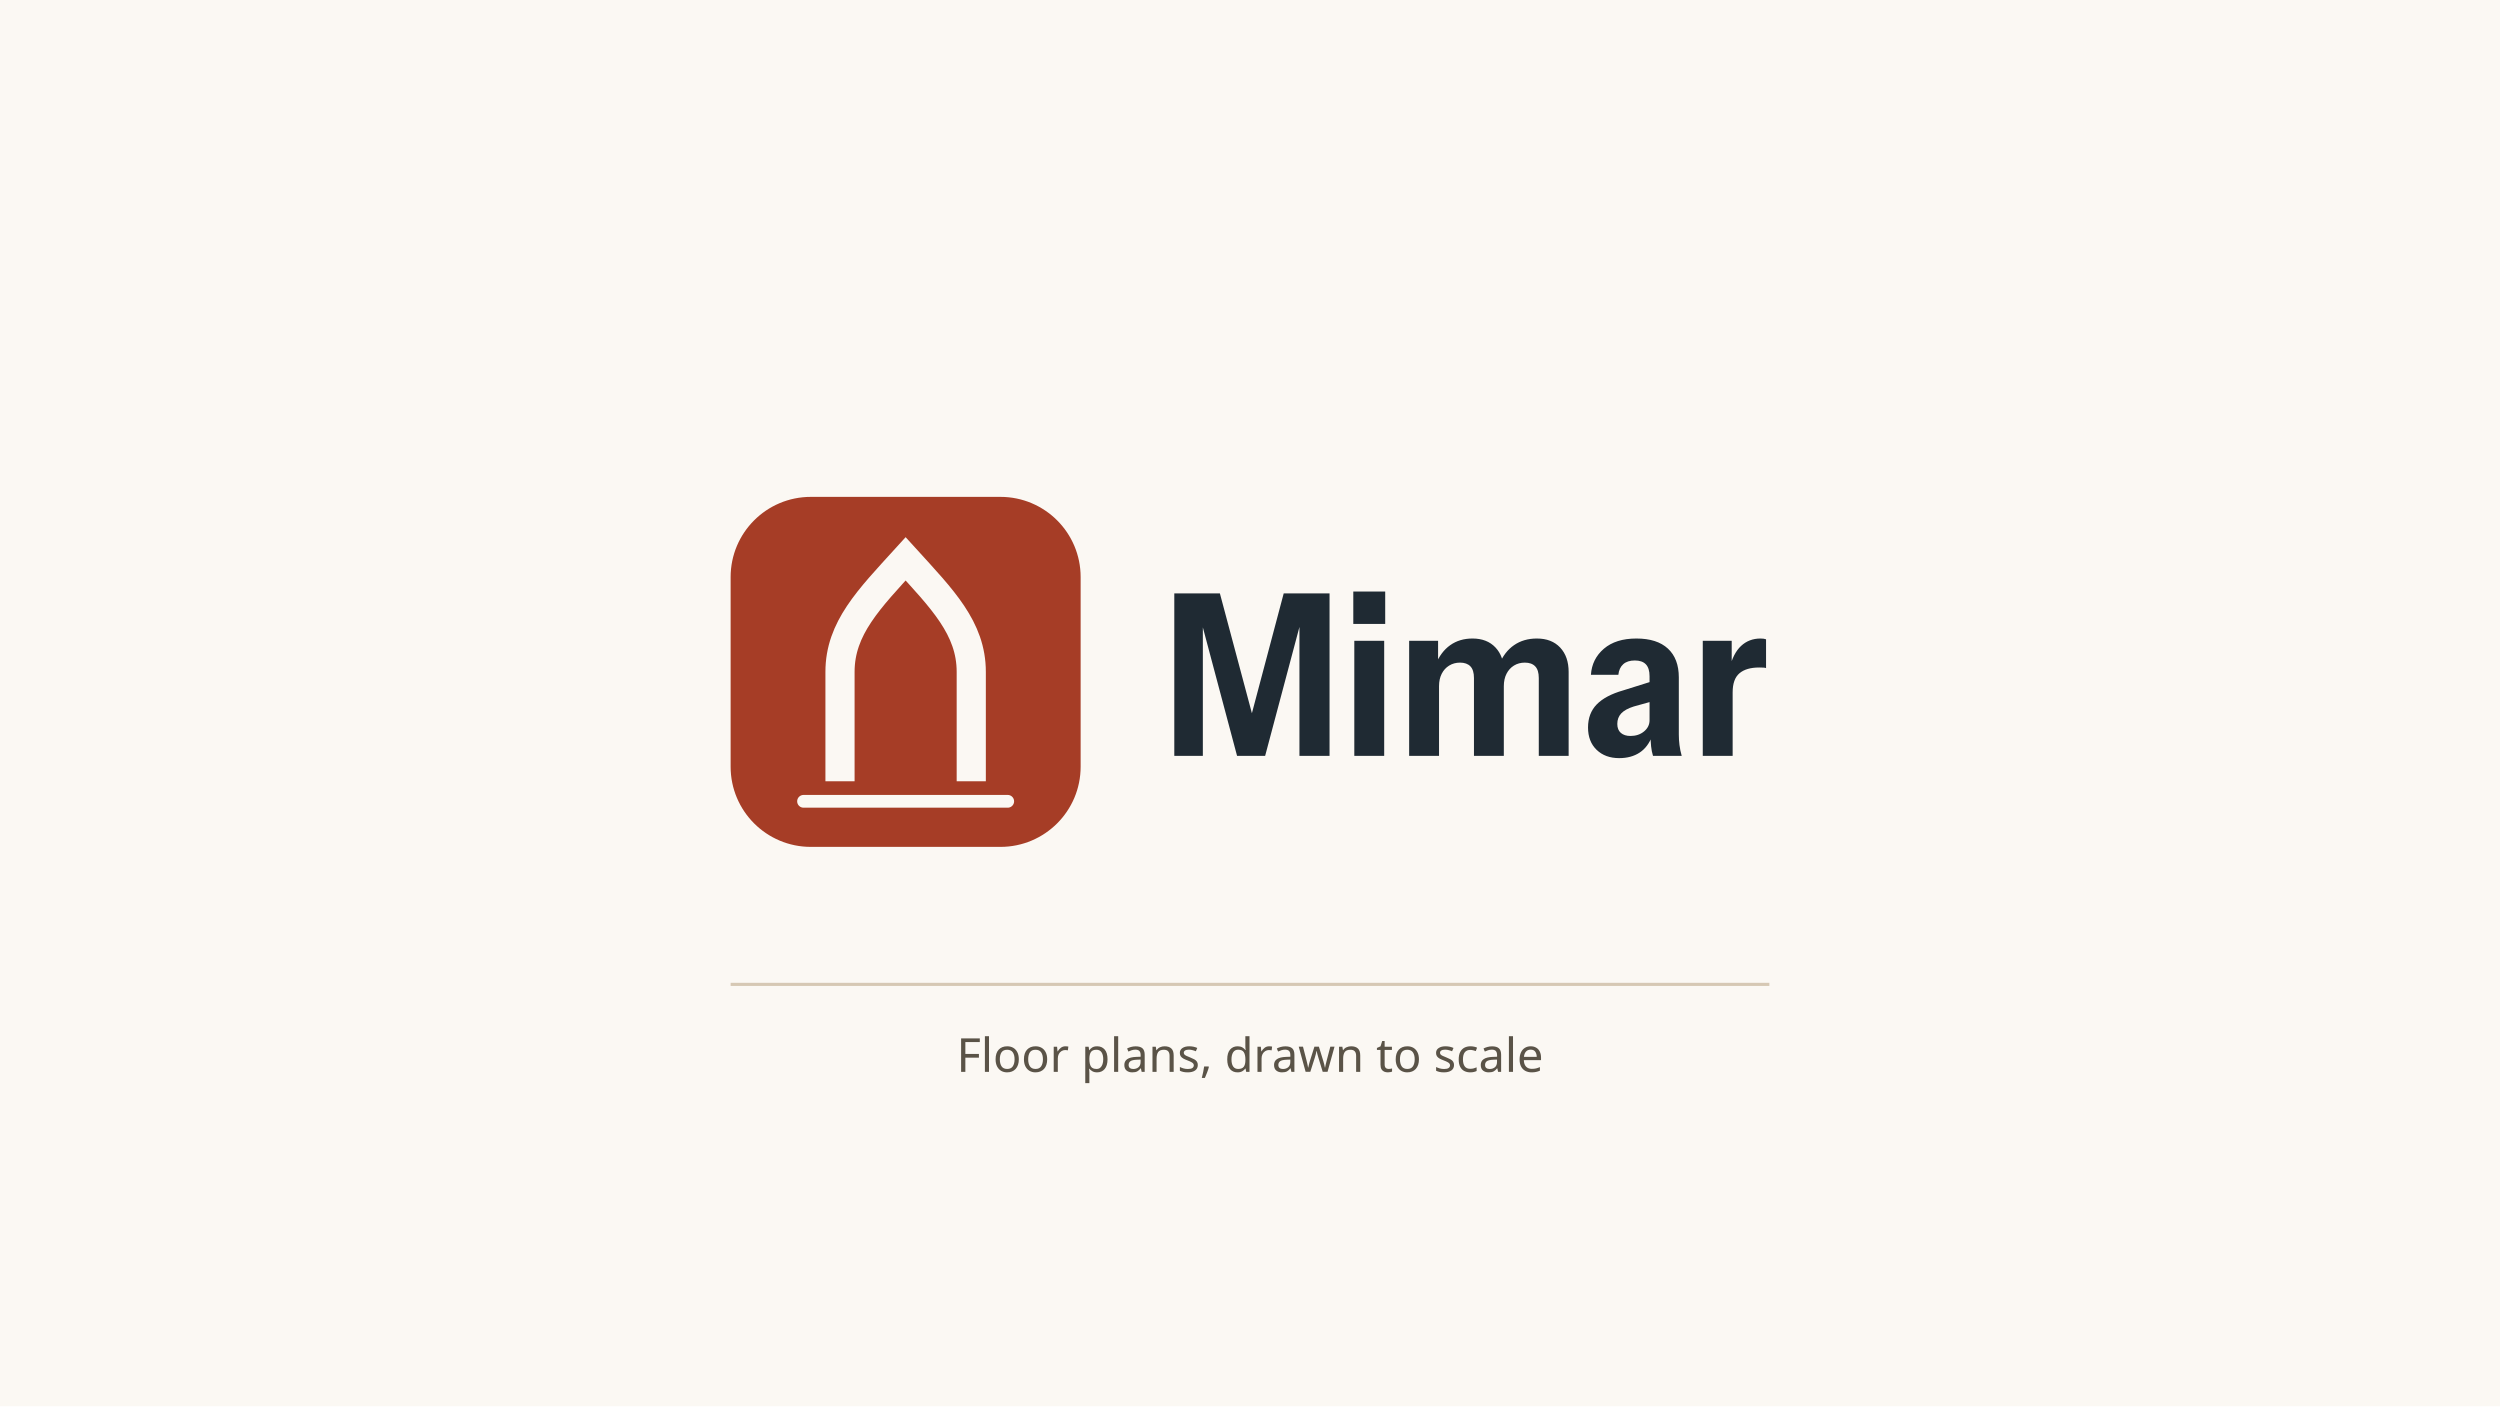
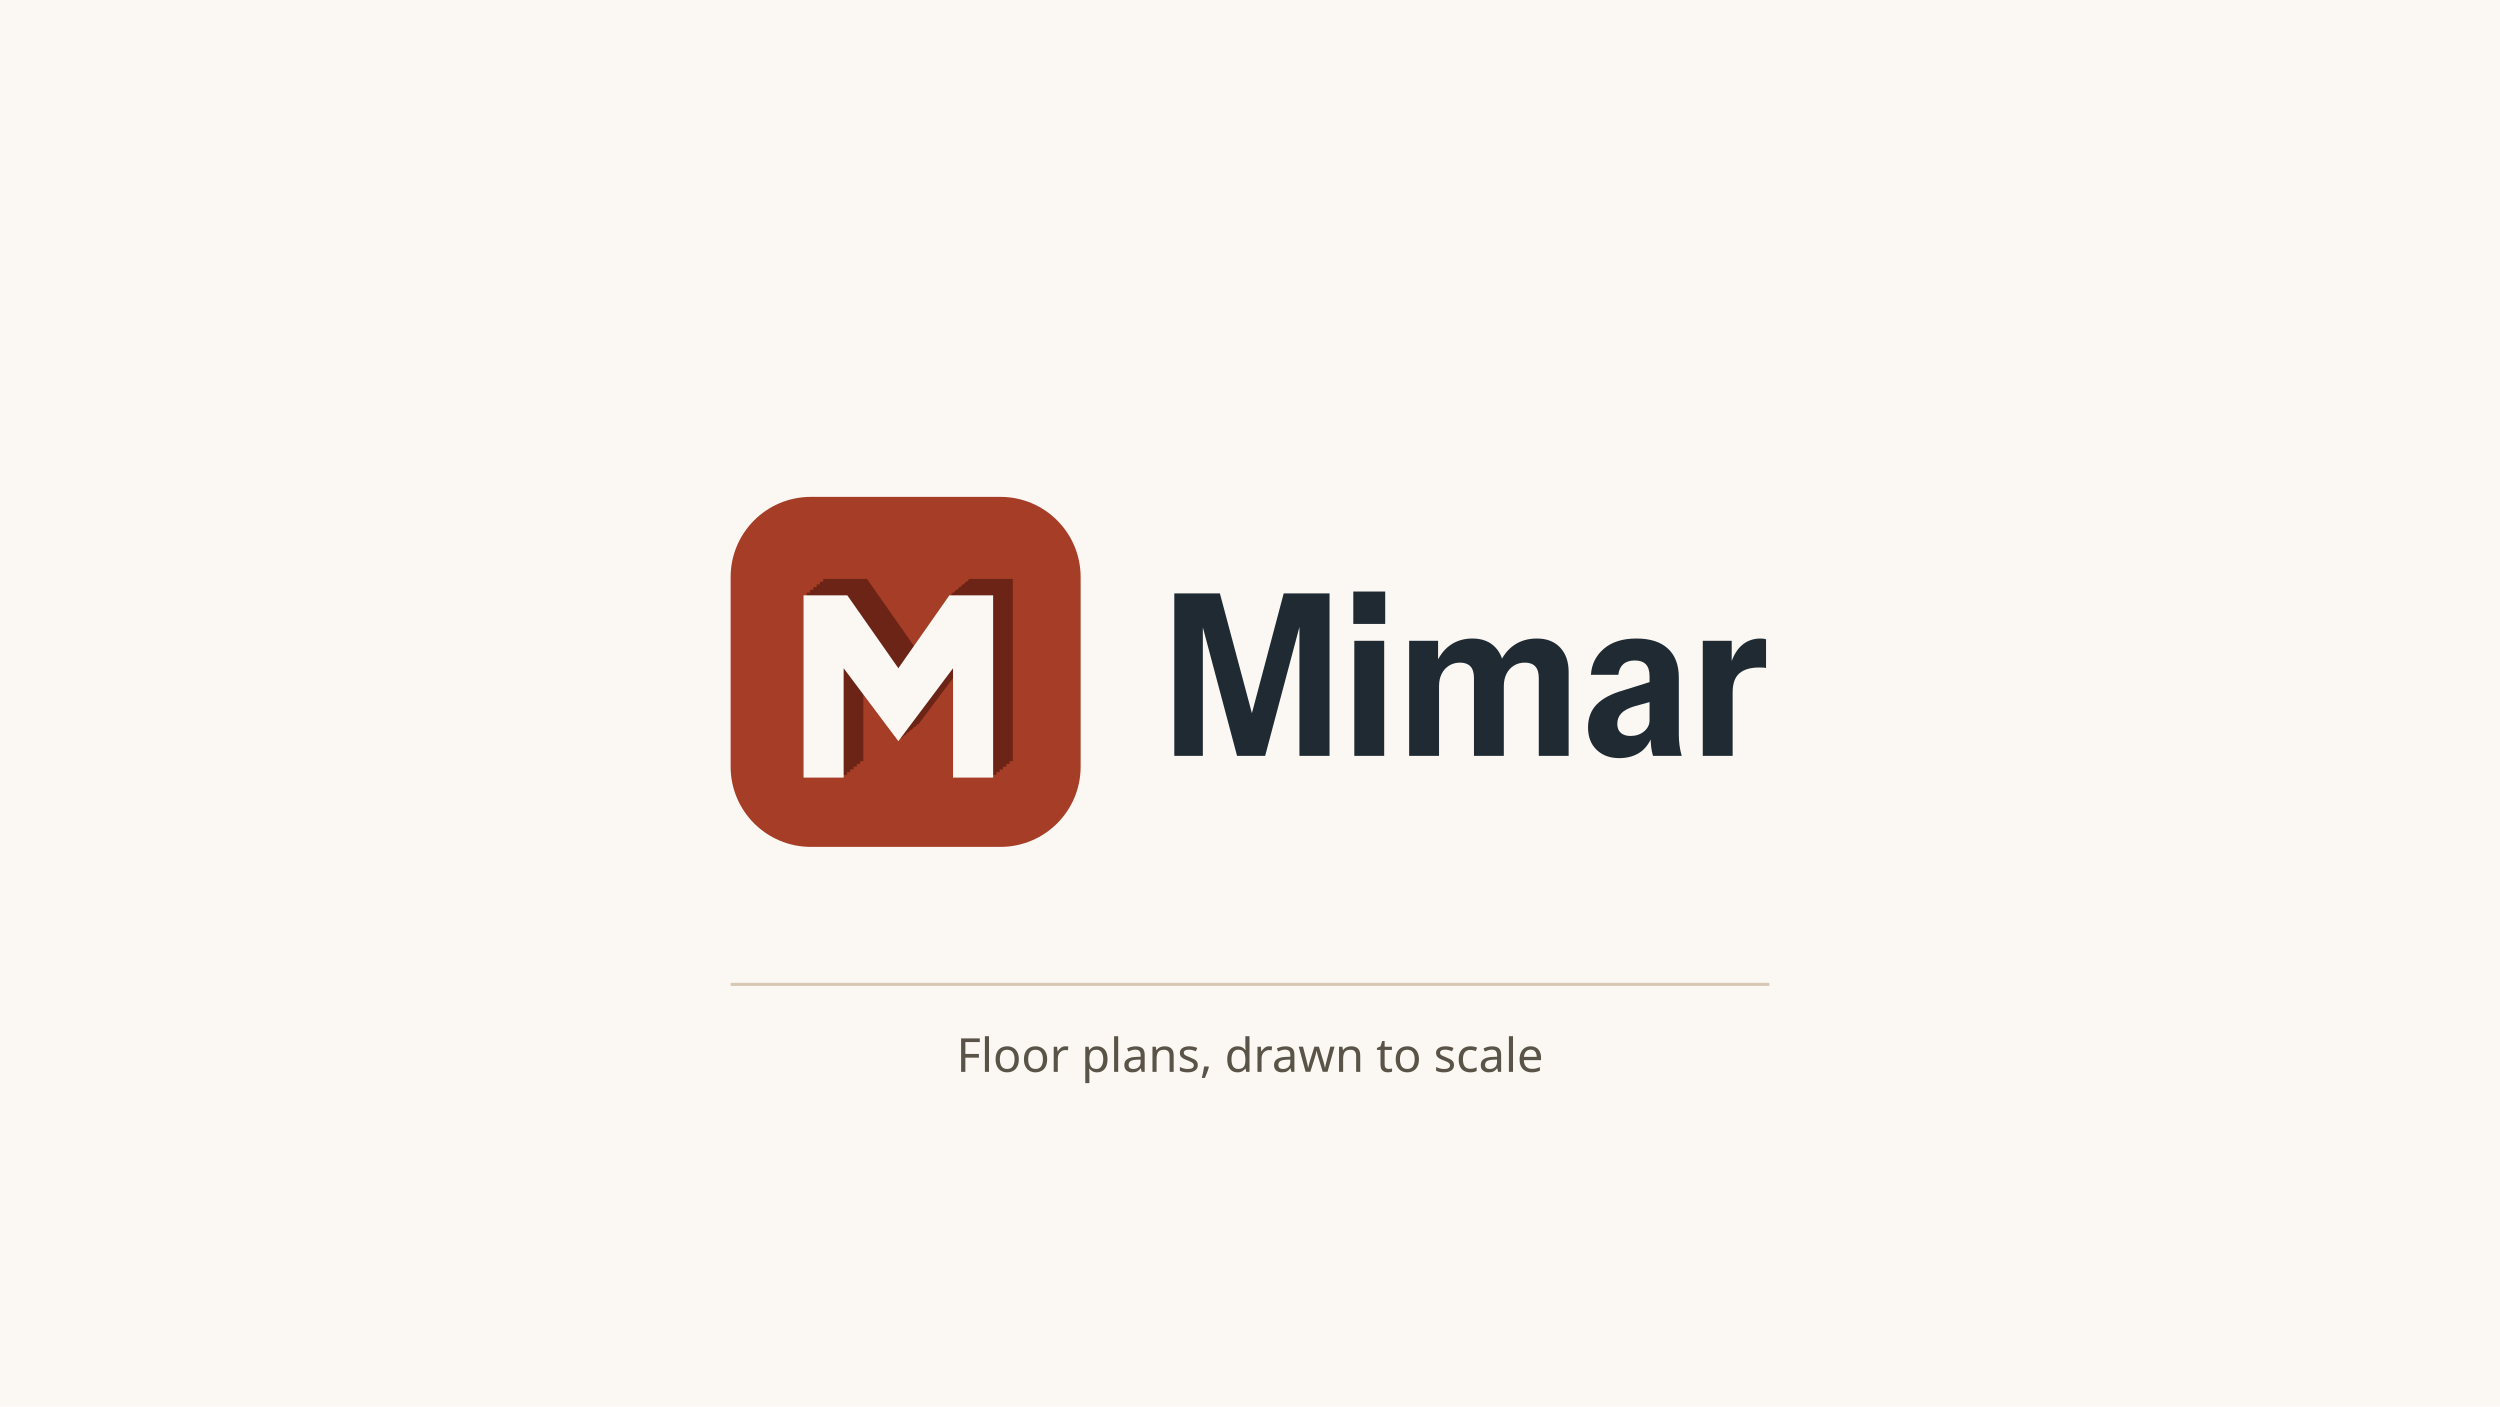
<svg xmlns="http://www.w3.org/2000/svg" width="800" height="450" viewBox="0 0 800 450">
  <rect width="800" height="450" fill="#FBF8F3" />
  <g transform="translate(233.8 159.0) scale(1.1667)">
    <rect width="96" height="96" rx="22" fill="#A63D26" />
-     <g fill="none" stroke="#FBF8F3">
-       <path d="M30 78V48C30 36 38 28 48 17C58 28 66 36 66 48V78" stroke-width="8" stroke-miterlimit="10" />
-       <path d="M20 83.5H76" stroke-width="3.5" stroke-linecap="round" />
+     <g>
+       <path d="M20 77V27H32L46 47L60 27H72V77H61V47L46 67L31 47V77Z" transform="translate(5.40 -4.50)" fill="#6B2416" />
+       <path d="M20 77V27H32L46 47L60 27H72V77H61V47L46 67L31 47V77Z" transform="translate(4.50 -3.75)" fill="#6B2416" />
+       <path d="M20 77V27H32L46 47L60 27H72V77H61V47L46 67L31 47V77Z" transform="translate(3.60 -3.00)" fill="#6B2416" />
+       <path d="M20 77V27H32L46 47L60 27H72V77H61V47L46 67L31 47V77Z" transform="translate(2.70 -2.25)" fill="#6B2416" />
+       <path d="M20 77V27H32L46 47L60 27H72V77H61V47L46 67L31 47V77Z" transform="translate(1.80 -1.50)" fill="#6B2416" />
+       <path d="M20 77V27H32L46 47L60 27H72V77H61V47L46 67L31 47V77Z" transform="translate(0.90 -0.75)" fill="#6B2416" />
+       <path d="M20 77V27H32L46 47L60 27H72V77H61V47L46 67L31 47V77Z" fill="#FBF8F3" />
    </g>
  </g>
  <path transform="translate(371.825 241.88) scale(0.07222)" fill="#1F2A33" d="M54.7 0V-720H256.7L439.7 -35H357.7L539.5 -720H742.6V0H609.2V-649.5L629.9 -649L457.2 0H332.8L160.8 -646L181.2 -646.5V0Z M852.3 0V-510H984.7V0ZM847.8 -584.6V-728.3H989.2V-584.6Z M1095.3 0V-510H1223.5V-402H1227.7V0ZM1382.5 0V-345.1Q1382.5 -380.2 1366.7 -396.7Q1350.8 -413.2 1320.8 -413.2Q1293.7 -413.2 1272.6 -400.1Q1251.4 -387.1 1239.5 -363.7Q1227.7 -340.3 1227.7 -308.8L1212.9 -404.8Q1235.5 -460.8 1277.1 -490.4Q1318.7 -520 1376 -520Q1440.3 -520 1477.6 -480.5Q1514.8 -441.1 1514.8 -376.1V0ZM1669.7 0V-345.1Q1669.7 -380.2 1653.8 -396.7Q1638 -413.2 1607.9 -413.2Q1580.9 -413.2 1559.7 -400.2Q1538.6 -387.2 1526.7 -363.8Q1514.8 -340.5 1514.8 -308.8L1494.5 -405.2Q1517.4 -461.2 1560.1 -490.6Q1602.7 -520 1661.3 -520Q1726.9 -520 1764.5 -479.9Q1802 -439.8 1802 -371.9V0Z M2175.8 0Q2169.7 -19.6 2167.3 -42.6Q2164.9 -65.6 2164.9 -94.2H2160.5V-353Q2160.5 -388.3 2144.3 -405.5Q2128 -422.7 2095.2 -422.7Q2062.4 -422.7 2044 -406.3Q2025.5 -389.9 2022.2 -359.1H1900.7Q1905.3 -429.5 1958.2 -474.8Q2011.1 -520 2102.2 -520Q2193.6 -520 2241.9 -475.3Q2290.2 -430.6 2290.2 -347.5V-94.2Q2290.2 -71.4 2293.1 -48.1Q2296 -24.7 2303 0ZM2025.9 10Q1964.2 10 1926 -26.7Q1887.9 -63.4 1887.9 -125.9Q1887.9 -188.4 1926.5 -228.1Q1965.1 -267.7 2043.8 -290.2L2187.3 -335.2V-245.7L2090.1 -218.7Q2052.5 -206.8 2035 -188.2Q2017.6 -169.5 2017.6 -141.6Q2017.6 -115.5 2033.3 -101.8Q2049.1 -88.2 2076 -88.2Q2111.8 -88.2 2136.2 -108.4Q2160.5 -128.6 2160.5 -157.7L2172.2 -88.9Q2153.9 -39.1 2116.5 -14.5Q2079.1 10 2025.9 10Z M2396.3 0V-510H2524.5V-387.8H2528.7V0ZM2528.7 -281.3 2514.2 -385.7Q2530.8 -454.4 2566.1 -487.2Q2601.3 -520 2652.2 -520Q2667.7 -520 2676.7 -516.5V-389.1Q2672.7 -390.6 2665.3 -391.1Q2657.8 -391.6 2646.7 -391.6Q2588.9 -391.6 2558.8 -365.9Q2528.7 -340.3 2528.7 -281.3Z" />
  <path d="M233.8 315.0H566.2" stroke="#D6C8B4" stroke-width="1" />
  <text x="400" y="343.0" text-anchor="middle" font-family="Segoe UI, system-ui, sans-serif" font-size="15" fill="#5A5347">Floor plans, drawn to scale</text>
</svg>
